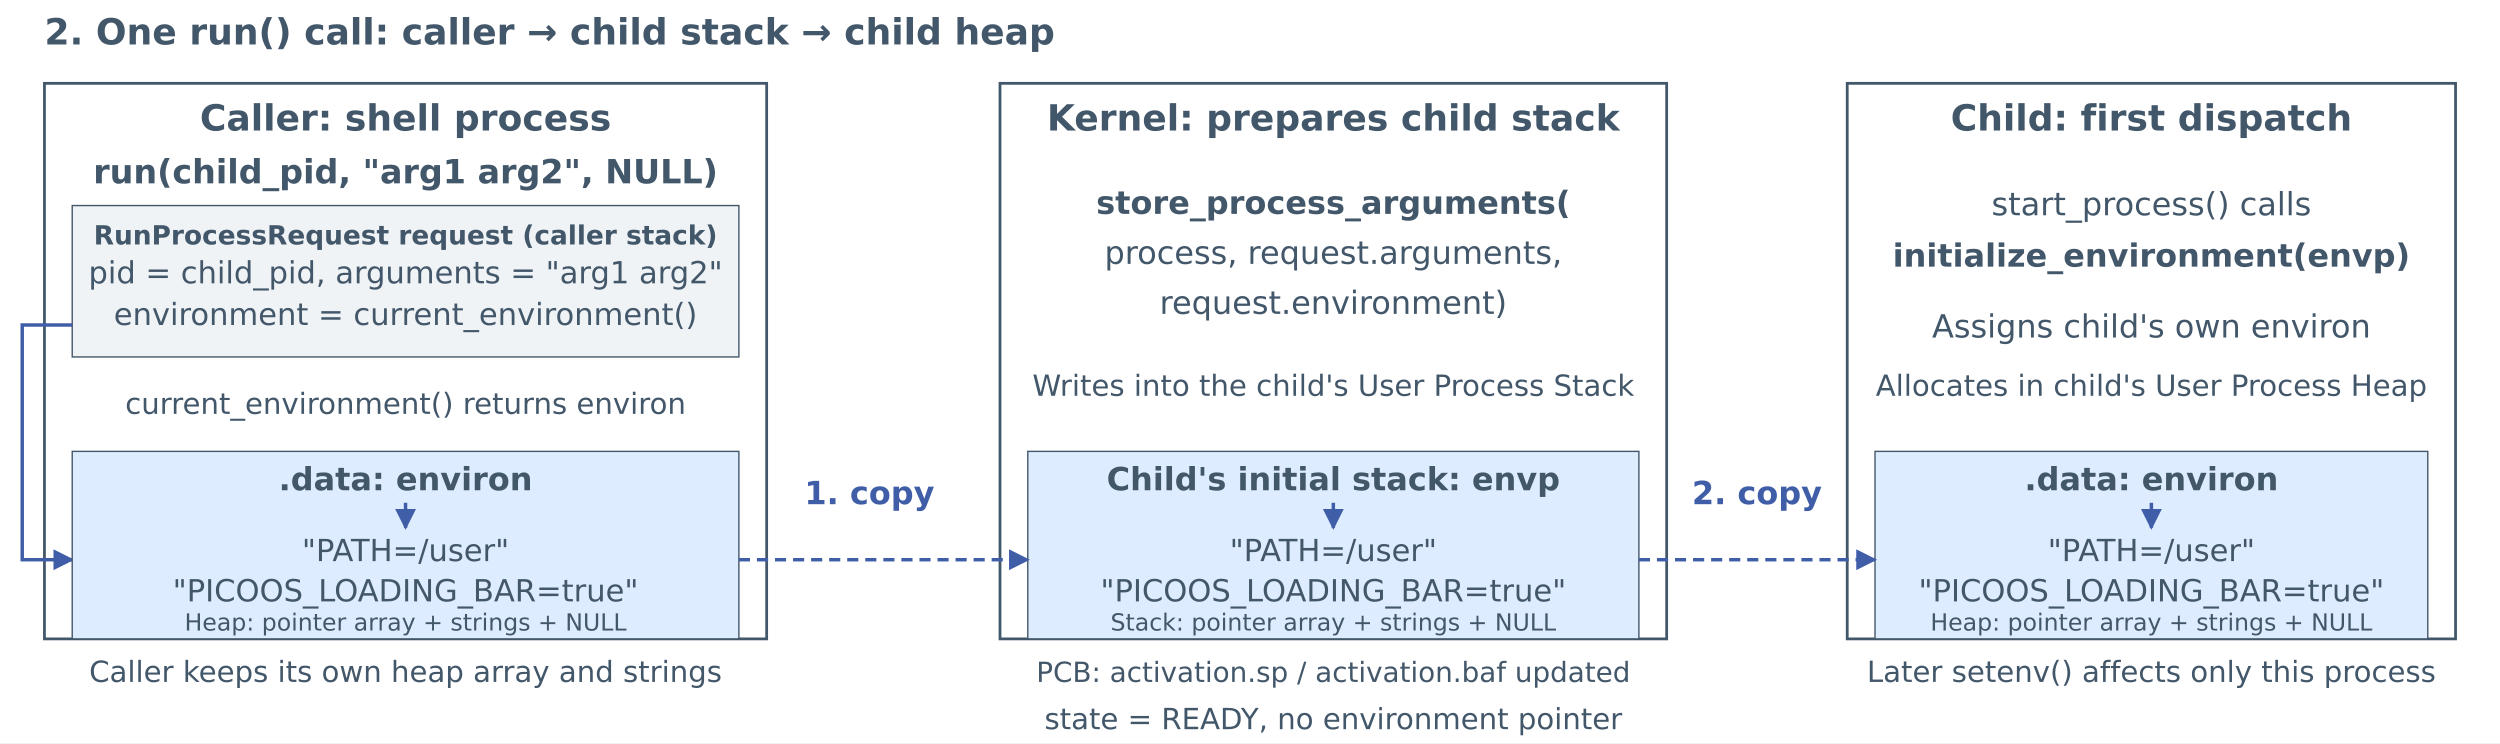
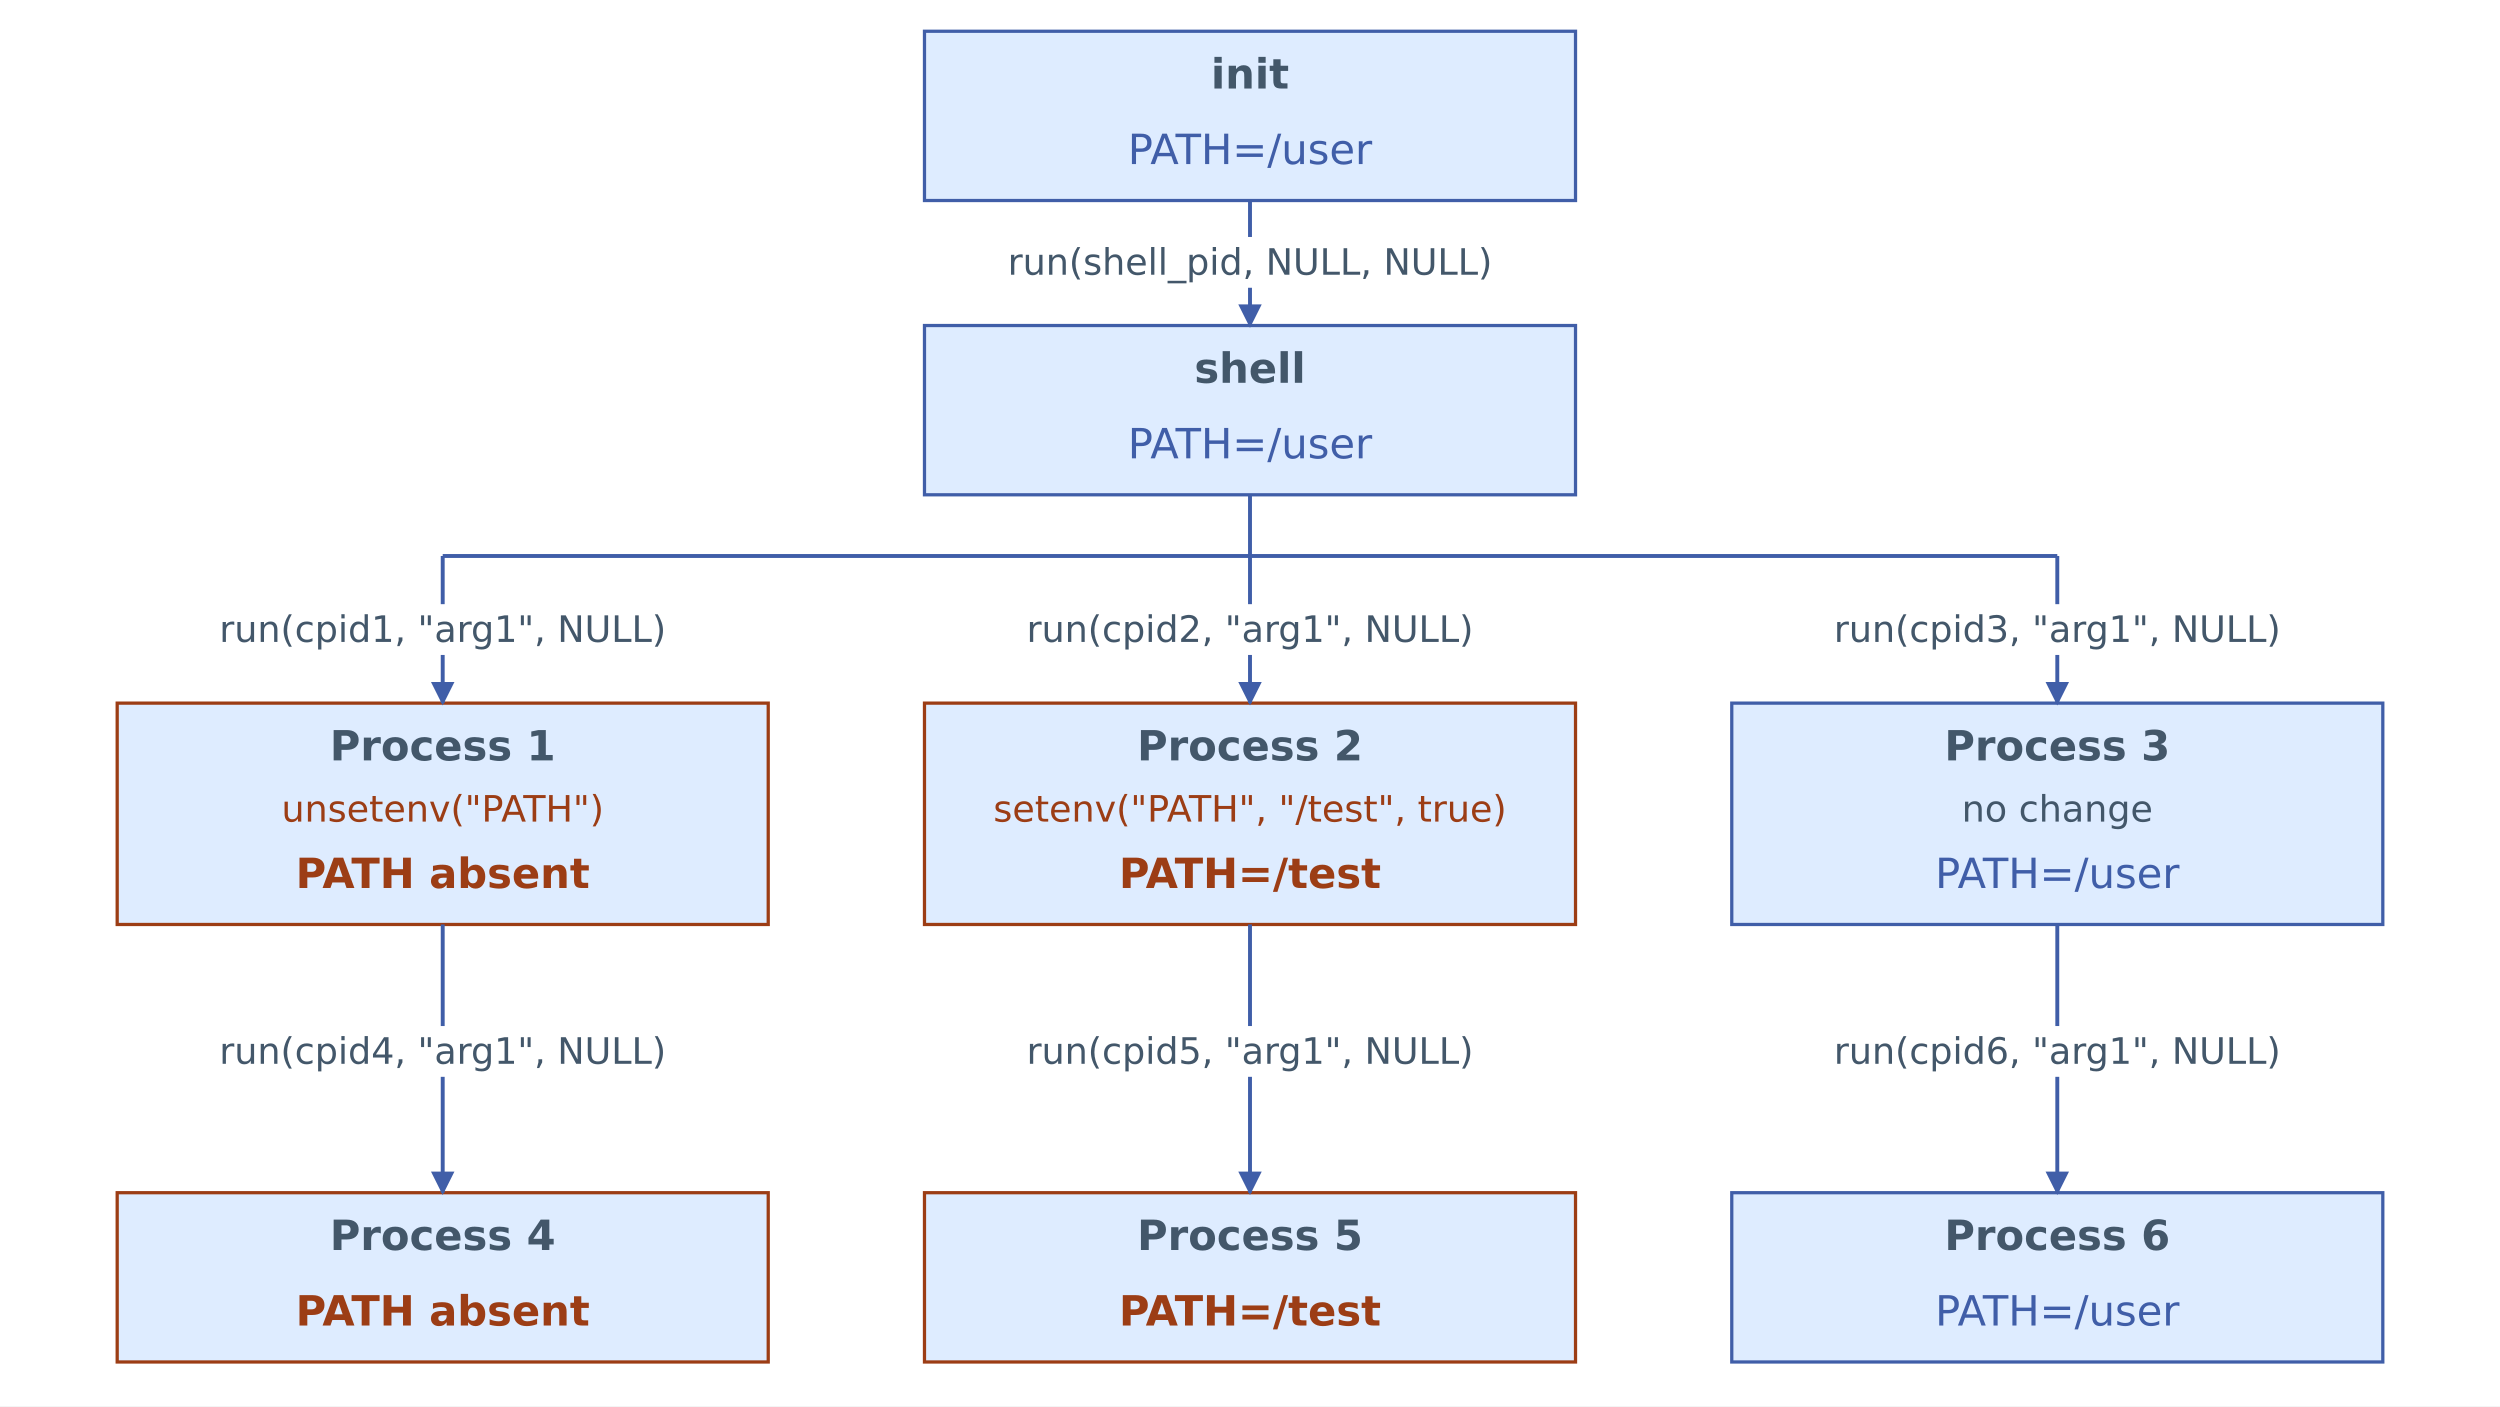
- <svg xmlns="http://www.w3.org/2000/svg" width="1800" height="535" viewBox="0 0 1800 535" role="img" aria-labelledby="title desc">
+ <svg xmlns="http://www.w3.org/2000/svg" width="1920" height="1080" viewBox="0 0 1920 1080" role="img" aria-labelledby="title desc">
  <defs>
    <marker id="405ea8" viewBox="0 0 10 10" refX="9" refY="5" markerWidth="6" markerHeight="6" orient="auto">
      <path d="M 0 0 L 10 5 L 0 10 z" fill="#405ea8" />
    </marker>
    <marker id="26715b" viewBox="0 0 10 10" refX="9" refY="5" markerWidth="6" markerHeight="6" orient="auto">
      <path d="M 0 0 L 10 5 L 0 10 z" fill="#26715b" />
    </marker>
    <marker id="785099" viewBox="0 0 10 10" refX="9" refY="5" markerWidth="6" markerHeight="6" orient="auto">
      <path d="M 0 0 L 10 5 L 0 10 z" fill="#785099" />
    </marker>
    <marker id="9c3d15" viewBox="0 0 10 10" refX="9" refY="5" markerWidth="6" markerHeight="6" orient="auto">
      <path d="M 0 0 L 10 5 L 0 10 z" fill="#9c3d15" />
    </marker>
  </defs>
-   <rect width="1800" height="535" fill="white" />
+   <rect width="1920" height="1080" fill="white" />
  <g font-family="DejaVu Sans, sans-serif">
-     <text x="32" y="32" text-anchor="start" font-size="26" font-weight="bold" fill="#43576a">2. One run() call: caller → child stack → child heap</text>
-     <rect x="32" y="60" width="520" height="400" fill="white" stroke="#43576a" stroke-width="2" />
-     <a href="../../user/shell.picoc#L1034">
-       <text x="292.0" y="94" text-anchor="middle" font-size="26" font-weight="bold" fill="#43576a">Caller: shell process</text>
-     </a>
-     <a href="../../library/unistd/process.picoc#L31">
-       <text x="292" y="132" text-anchor="middle" font-size="24" font-weight="bold" fill="#43576a">run(child_pid, "arg1 arg2", NULL)</text>
-     </a>
-     <rect x="52" y="148" width="480" height="109" fill="#f0f3f6" stroke="#43576a" stroke-width="1" />
-     <a href="../../common/syscall.header#L55">
-       <text x="292" y="176" text-anchor="middle" font-size="19" font-weight="bold" fill="#43576a">RunProcessRequest request (caller stack)</text>
-     </a>
-     <a href="../../common/syscall.header#L55">
-       <text x="292" y="204" text-anchor="middle" font-size="22" font-weight="normal" fill="#43576a">pid = child_pid, arguments = "arg1 arg2"</text>
-     </a>
-     <a href="../../library/unistd/process.picoc#L37">
-       <text x="292" y="234" text-anchor="middle" font-size="22" font-weight="normal" fill="#43576a">environment = current_environment()</text>
-     </a>
-     <a href="../../library/stdlib/env.picoc#L6">
-       <text x="292" y="298" text-anchor="middle" font-size="21" font-weight="normal" fill="#43576a">current_environment() returns environ</text>
-     </a>
-     <path d="M 52 234 H 16 V 403 H 52" fill="none" stroke="#405ea8" stroke-width="2.5" marker-end="url(#405ea8)" />
-     <rect x="52" y="325" width="480" height="135" fill="#deecff" stroke="#43576a" stroke-width="1" />
-     <a href="../../library/stdlib/env.picoc#L4">
-       <text x="292.0" y="353" text-anchor="middle" font-size="23" font-weight="bold" fill="#43576a">.data: environ</text>
-     </a>
-     <path d="M 292.0 362 L 292.0 380" fill="none" stroke="#405ea8" stroke-width="2.5" marker-end="url(#405ea8)" />
-     <text x="292.0" y="404" text-anchor="middle" font-size="22" font-weight="normal" fill="#43576a">"PATH=/user"</text>
-     <a href="../../common/loading_bar.header#L5">
-       <text x="292.0" y="433" text-anchor="middle" font-size="22" font-weight="normal" fill="#43576a">"PICOOS_LOADING_BAR=true"</text>
-     </a>
-     <text x="292.0" y="454" text-anchor="middle" font-size="17" font-weight="normal" fill="#43576a">Heap: pointer array + strings + NULL</text>
-     <text x="292" y="491" text-anchor="middle" font-size="21" font-weight="normal" fill="#43576a">Caller keeps its own heap array and strings</text>
-     <rect x="720" y="60" width="480" height="400" fill="white" stroke="#43576a" stroke-width="2" />
-     <a href="../../kernel/process/process_arguments.picoc#L125">
-       <text x="960.0" y="94" text-anchor="middle" font-size="26" font-weight="bold" fill="#43576a">Kernel: prepares child stack</text>
-     </a>
-     <a href="../../kernel/process/process_arguments.picoc#L125">
-       <text x="960" y="154" text-anchor="middle" font-size="23" font-weight="bold" fill="#43576a">store_process_arguments(</text>
-     </a>
-     <a href="../../kernel/process/process_arguments.picoc#L125">
-       <text x="960" y="190" text-anchor="middle" font-size="23" font-weight="normal" fill="#43576a">process, request.arguments,</text>
-     </a>
-     <a href="../../common/syscall.header#L58">
-       <text x="960" y="226" text-anchor="middle" font-size="23" font-weight="normal" fill="#43576a">request.environment)</text>
-     </a>
-     <text x="960" y="285" text-anchor="middle" font-size="21" font-weight="normal" fill="#43576a">Writes into the child's User Process Stack</text>
-     <rect x="740" y="325" width="440" height="135" fill="#deecff" stroke="#43576a" stroke-width="1" />
-     <a href="../../kernel/process/process_arguments.picoc#L141">
-       <text x="960.0" y="353" text-anchor="middle" font-size="23" font-weight="bold" fill="#43576a">Child's initial stack: envp</text>
-     </a>
-     <path d="M 960.0 362 L 960.0 380" fill="none" stroke="#405ea8" stroke-width="2.5" marker-end="url(#405ea8)" />
-     <text x="960.0" y="404" text-anchor="middle" font-size="22" font-weight="normal" fill="#43576a">"PATH=/user"</text>
-     <a href="../../common/loading_bar.header#L5">
-       <text x="960.0" y="433" text-anchor="middle" font-size="22" font-weight="normal" fill="#43576a">"PICOOS_LOADING_BAR=true"</text>
-     </a>
-     <text x="960.0" y="454" text-anchor="middle" font-size="17" font-weight="normal" fill="#43576a">Stack: pointer array + strings + NULL</text>
-     <text x="626" y="363" text-anchor="middle" font-size="23" font-weight="bold" fill="#405ea8">1. copy</text>
-     <path d="M 532 403 L 740 403" fill="none" stroke="#405ea8" stroke-width="2.5" stroke-dasharray="8 5" marker-end="url(#405ea8)" />
-     <rect x="1330" y="60" width="438" height="400" fill="white" stroke="#43576a" stroke-width="2" />
-     <a href="../../library/start/start.picoc#L7">
-       <text x="1549.0" y="94" text-anchor="middle" font-size="26" font-weight="bold" fill="#43576a">Child: first dispatch</text>
-     </a>
-     <a href="../../library/start/start.picoc#L7">
-       <text x="1549" y="155" text-anchor="middle" font-size="23" font-weight="normal" fill="#43576a">start_process() calls</text>
-     </a>
-     <a href="../../library/stdlib/env.picoc#L97">
-       <text x="1549" y="192" text-anchor="middle" font-size="23" font-weight="bold" fill="#43576a">initialize_environment(envp)</text>
+     <rect x="710" y="24" width="500" height="130" fill="#deecff" stroke="#405ea8" stroke-width="2.5" />
+     <a href="../../system/init.picoc#L100">
+       <text x="960.0" y="68" text-anchor="middle" font-size="32" font-weight="bold" fill="#43576a">init</text>
    </a>
    <a href="../../library/stdlib/env.picoc#L4">
-       <text x="1549" y="243" text-anchor="middle" font-size="23" font-weight="normal" fill="#43576a">Assigns child's own environ</text>
+       <text x="960.0" y="126" text-anchor="middle" font-size="32" font-weight="normal" fill="#405ea8">PATH=/user</text>
    </a>
-     <text x="1549" y="285" text-anchor="middle" font-size="21" font-weight="normal" fill="#43576a">Allocates in child's User Process Heap</text>
-     <rect x="1350" y="325" width="398" height="135" fill="#deecff" stroke="#43576a" stroke-width="1" />
+     <rect x="710" y="250" width="500" height="130" fill="#deecff" stroke="#405ea8" stroke-width="2.5" />
+     <a href="../../user/shell.picoc">
+       <text x="960.0" y="294" text-anchor="middle" font-size="32" font-weight="bold" fill="#43576a">shell</text>
+     </a>
    <a href="../../library/stdlib/env.picoc#L4">
-       <text x="1549.0" y="353" text-anchor="middle" font-size="23" font-weight="bold" fill="#43576a">.data: environ</text>
+       <text x="960.0" y="352" text-anchor="middle" font-size="32" font-weight="normal" fill="#405ea8">PATH=/user</text>
    </a>
-     <path d="M 1549.0 362 L 1549.0 380" fill="none" stroke="#405ea8" stroke-width="2.5" marker-end="url(#405ea8)" />
-     <text x="1549.0" y="404" text-anchor="middle" font-size="22" font-weight="normal" fill="#43576a">"PATH=/user"</text>
-     <a href="../../common/loading_bar.header#L5">
-       <text x="1549.0" y="433" text-anchor="middle" font-size="22" font-weight="normal" fill="#43576a">"PICOOS_LOADING_BAR=true"</text>
+     <path d="M 960 154 V 250" fill="none" stroke="#405ea8" stroke-width="3" marker-end="url(#405ea8)" />
+     <rect x="700" y="182" width="520" height="39" fill="white" stroke="none" stroke-width="1" />
+     <a href="../../library/unistd/process.picoc#L31">
+       <text x="960" y="211" text-anchor="middle" font-size="28" font-weight="normal" fill="#43576a">run(shell_pid, NULL, NULL)</text>
    </a>
-     <text x="1549.0" y="454" text-anchor="middle" font-size="17" font-weight="normal" fill="#43576a">Heap: pointer array + strings + NULL</text>
-     <text x="1265" y="363" text-anchor="middle" font-size="23" font-weight="bold" fill="#405ea8">2. copy</text>
-     <path d="M 1180 403 L 1350 403" fill="none" stroke="#405ea8" stroke-width="2.5" stroke-dasharray="8 5" marker-end="url(#405ea8)" />
+     <path d="M 960 380 V 427 M 340 427 H 1580" fill="none" stroke="#405ea8" stroke-width="3" />
+     <rect x="90" y="540" width="500" height="170" fill="#deecff" stroke="#9c3d15" stroke-width="2.5" />
+     <a href="../../library/stdlib/env.picoc#L4">
+       <text x="340.0" y="584" text-anchor="middle" font-size="32" font-weight="bold" fill="#43576a">Process 1</text>
+     </a>
+     <a href="../../library/stdlib/env.picoc#L157">
+       <text x="340.0" y="631" text-anchor="middle" font-size="28" font-weight="normal" fill="#9c3d15">unsetenv("PATH")</text>
+     </a>
+     <a href="../../library/stdlib/env.picoc#L4">
+       <text x="340.0" y="682" text-anchor="middle" font-size="32" font-weight="bold" fill="#9c3d15">PATH absent</text>
+     </a>
+     <rect x="90" y="916" width="500" height="130" fill="#deecff" stroke="#9c3d15" stroke-width="2.5" />
+     <a href="../../library/stdlib/env.picoc#L4">
+       <text x="340.0" y="960" text-anchor="middle" font-size="32" font-weight="bold" fill="#43576a">Process 4</text>
+     </a>
+     <a href="../../library/stdlib/env.picoc#L4">
+       <text x="340.0" y="1018" text-anchor="middle" font-size="32" font-weight="bold" fill="#9c3d15">PATH absent</text>
+     </a>
+     <path d="M 340 427 V 540" fill="none" stroke="#405ea8" stroke-width="3" marker-end="url(#405ea8)" />
+     <rect x="80" y="464" width="520" height="39" fill="white" stroke="none" stroke-width="1" />
+     <a href="../../library/unistd/process.picoc#L31">
+       <text x="340" y="493" text-anchor="middle" font-size="28" font-weight="normal" fill="#43576a">run(cpid1, "arg1", NULL)</text>
+     </a>
+     <path d="M 340 710 V 916" fill="none" stroke="#405ea8" stroke-width="3" marker-end="url(#405ea8)" />
+     <rect x="80" y="788" width="520" height="39" fill="white" stroke="none" stroke-width="1" />
+     <a href="../../library/unistd/process.picoc#L31">
+       <text x="340" y="817" text-anchor="middle" font-size="28" font-weight="normal" fill="#43576a">run(cpid4, "arg1", NULL)</text>
+     </a>
+     <rect x="710" y="540" width="500" height="170" fill="#deecff" stroke="#9c3d15" stroke-width="2.5" />
+     <a href="../../library/stdlib/env.picoc#L4">
+       <text x="960.0" y="584" text-anchor="middle" font-size="32" font-weight="bold" fill="#43576a">Process 2</text>
+     </a>
    <a href="../../library/stdlib/env.picoc#L126">
-       <text x="1549" y="491" text-anchor="middle" font-size="21" font-weight="normal" fill="#43576a">Later setenv() affects only this process</text>
+       <text x="960.0" y="631" text-anchor="middle" font-size="28" font-weight="normal" fill="#9c3d15">setenv("PATH", "/test", true)</text>
    </a>
-     <a href="../../kernel/process/process_arguments.picoc#L241">
-       <text x="960" y="491" text-anchor="middle" font-size="20" font-weight="normal" fill="#43576a">PCB: activation.sp / activation.baf updated</text>
+     <a href="../../library/stdlib/env.picoc#L4">
+       <text x="960.0" y="682" text-anchor="middle" font-size="32" font-weight="bold" fill="#9c3d15">PATH=/test</text>
    </a>
-     <a href="../../kernel/process/process.header#L31">
-       <text x="960" y="525" text-anchor="middle" font-size="21" font-weight="normal" fill="#43576a">state = READY, no environment pointer</text>
+     <rect x="710" y="916" width="500" height="130" fill="#deecff" stroke="#9c3d15" stroke-width="2.5" />
+     <a href="../../library/stdlib/env.picoc#L4">
+       <text x="960.0" y="960" text-anchor="middle" font-size="32" font-weight="bold" fill="#43576a">Process 5</text>
+     </a>
+     <a href="../../library/stdlib/env.picoc#L4">
+       <text x="960.0" y="1018" text-anchor="middle" font-size="32" font-weight="bold" fill="#9c3d15">PATH=/test</text>
+     </a>
+     <path d="M 960 427 V 540" fill="none" stroke="#405ea8" stroke-width="3" marker-end="url(#405ea8)" />
+     <rect x="700" y="464" width="520" height="39" fill="white" stroke="none" stroke-width="1" />
+     <a href="../../library/unistd/process.picoc#L31">
+       <text x="960" y="493" text-anchor="middle" font-size="28" font-weight="normal" fill="#43576a">run(cpid2, "arg1", NULL)</text>
+     </a>
+     <path d="M 960 710 V 916" fill="none" stroke="#405ea8" stroke-width="3" marker-end="url(#405ea8)" />
+     <rect x="700" y="788" width="520" height="39" fill="white" stroke="none" stroke-width="1" />
+     <a href="../../library/unistd/process.picoc#L31">
+       <text x="960" y="817" text-anchor="middle" font-size="28" font-weight="normal" fill="#43576a">run(cpid5, "arg1", NULL)</text>
+     </a>
+     <rect x="1330" y="540" width="500" height="170" fill="#deecff" stroke="#405ea8" stroke-width="2.5" />
+     <a href="../../library/stdlib/env.picoc#L4">
+       <text x="1580.0" y="584" text-anchor="middle" font-size="32" font-weight="bold" fill="#43576a">Process 3</text>
+     </a>
+     <text x="1580.0" y="631" text-anchor="middle" font-size="28" font-weight="normal" fill="#43576a">no change</text>
+     <a href="../../library/stdlib/env.picoc#L4">
+       <text x="1580.0" y="682" text-anchor="middle" font-size="32" font-weight="normal" fill="#405ea8">PATH=/user</text>
+     </a>
+     <rect x="1330" y="916" width="500" height="130" fill="#deecff" stroke="#405ea8" stroke-width="2.5" />
+     <a href="../../library/stdlib/env.picoc#L4">
+       <text x="1580.0" y="960" text-anchor="middle" font-size="32" font-weight="bold" fill="#43576a">Process 6</text>
+     </a>
+     <a href="../../library/stdlib/env.picoc#L4">
+       <text x="1580.0" y="1018" text-anchor="middle" font-size="32" font-weight="normal" fill="#405ea8">PATH=/user</text>
+     </a>
+     <path d="M 1580 427 V 540" fill="none" stroke="#405ea8" stroke-width="3" marker-end="url(#405ea8)" />
+     <rect x="1320" y="464" width="520" height="39" fill="white" stroke="none" stroke-width="1" />
+     <a href="../../library/unistd/process.picoc#L31">
+       <text x="1580" y="493" text-anchor="middle" font-size="28" font-weight="normal" fill="#43576a">run(cpid3, "arg1", NULL)</text>
+     </a>
+     <path d="M 1580 710 V 916" fill="none" stroke="#405ea8" stroke-width="3" marker-end="url(#405ea8)" />
+     <rect x="1320" y="788" width="520" height="39" fill="white" stroke="none" stroke-width="1" />
+     <a href="../../library/unistd/process.picoc#L31">
+       <text x="1580" y="817" text-anchor="middle" font-size="28" font-weight="normal" fill="#43576a">run(cpid6, "arg1", NULL)</text>
    </a>
  </g>
</svg>
